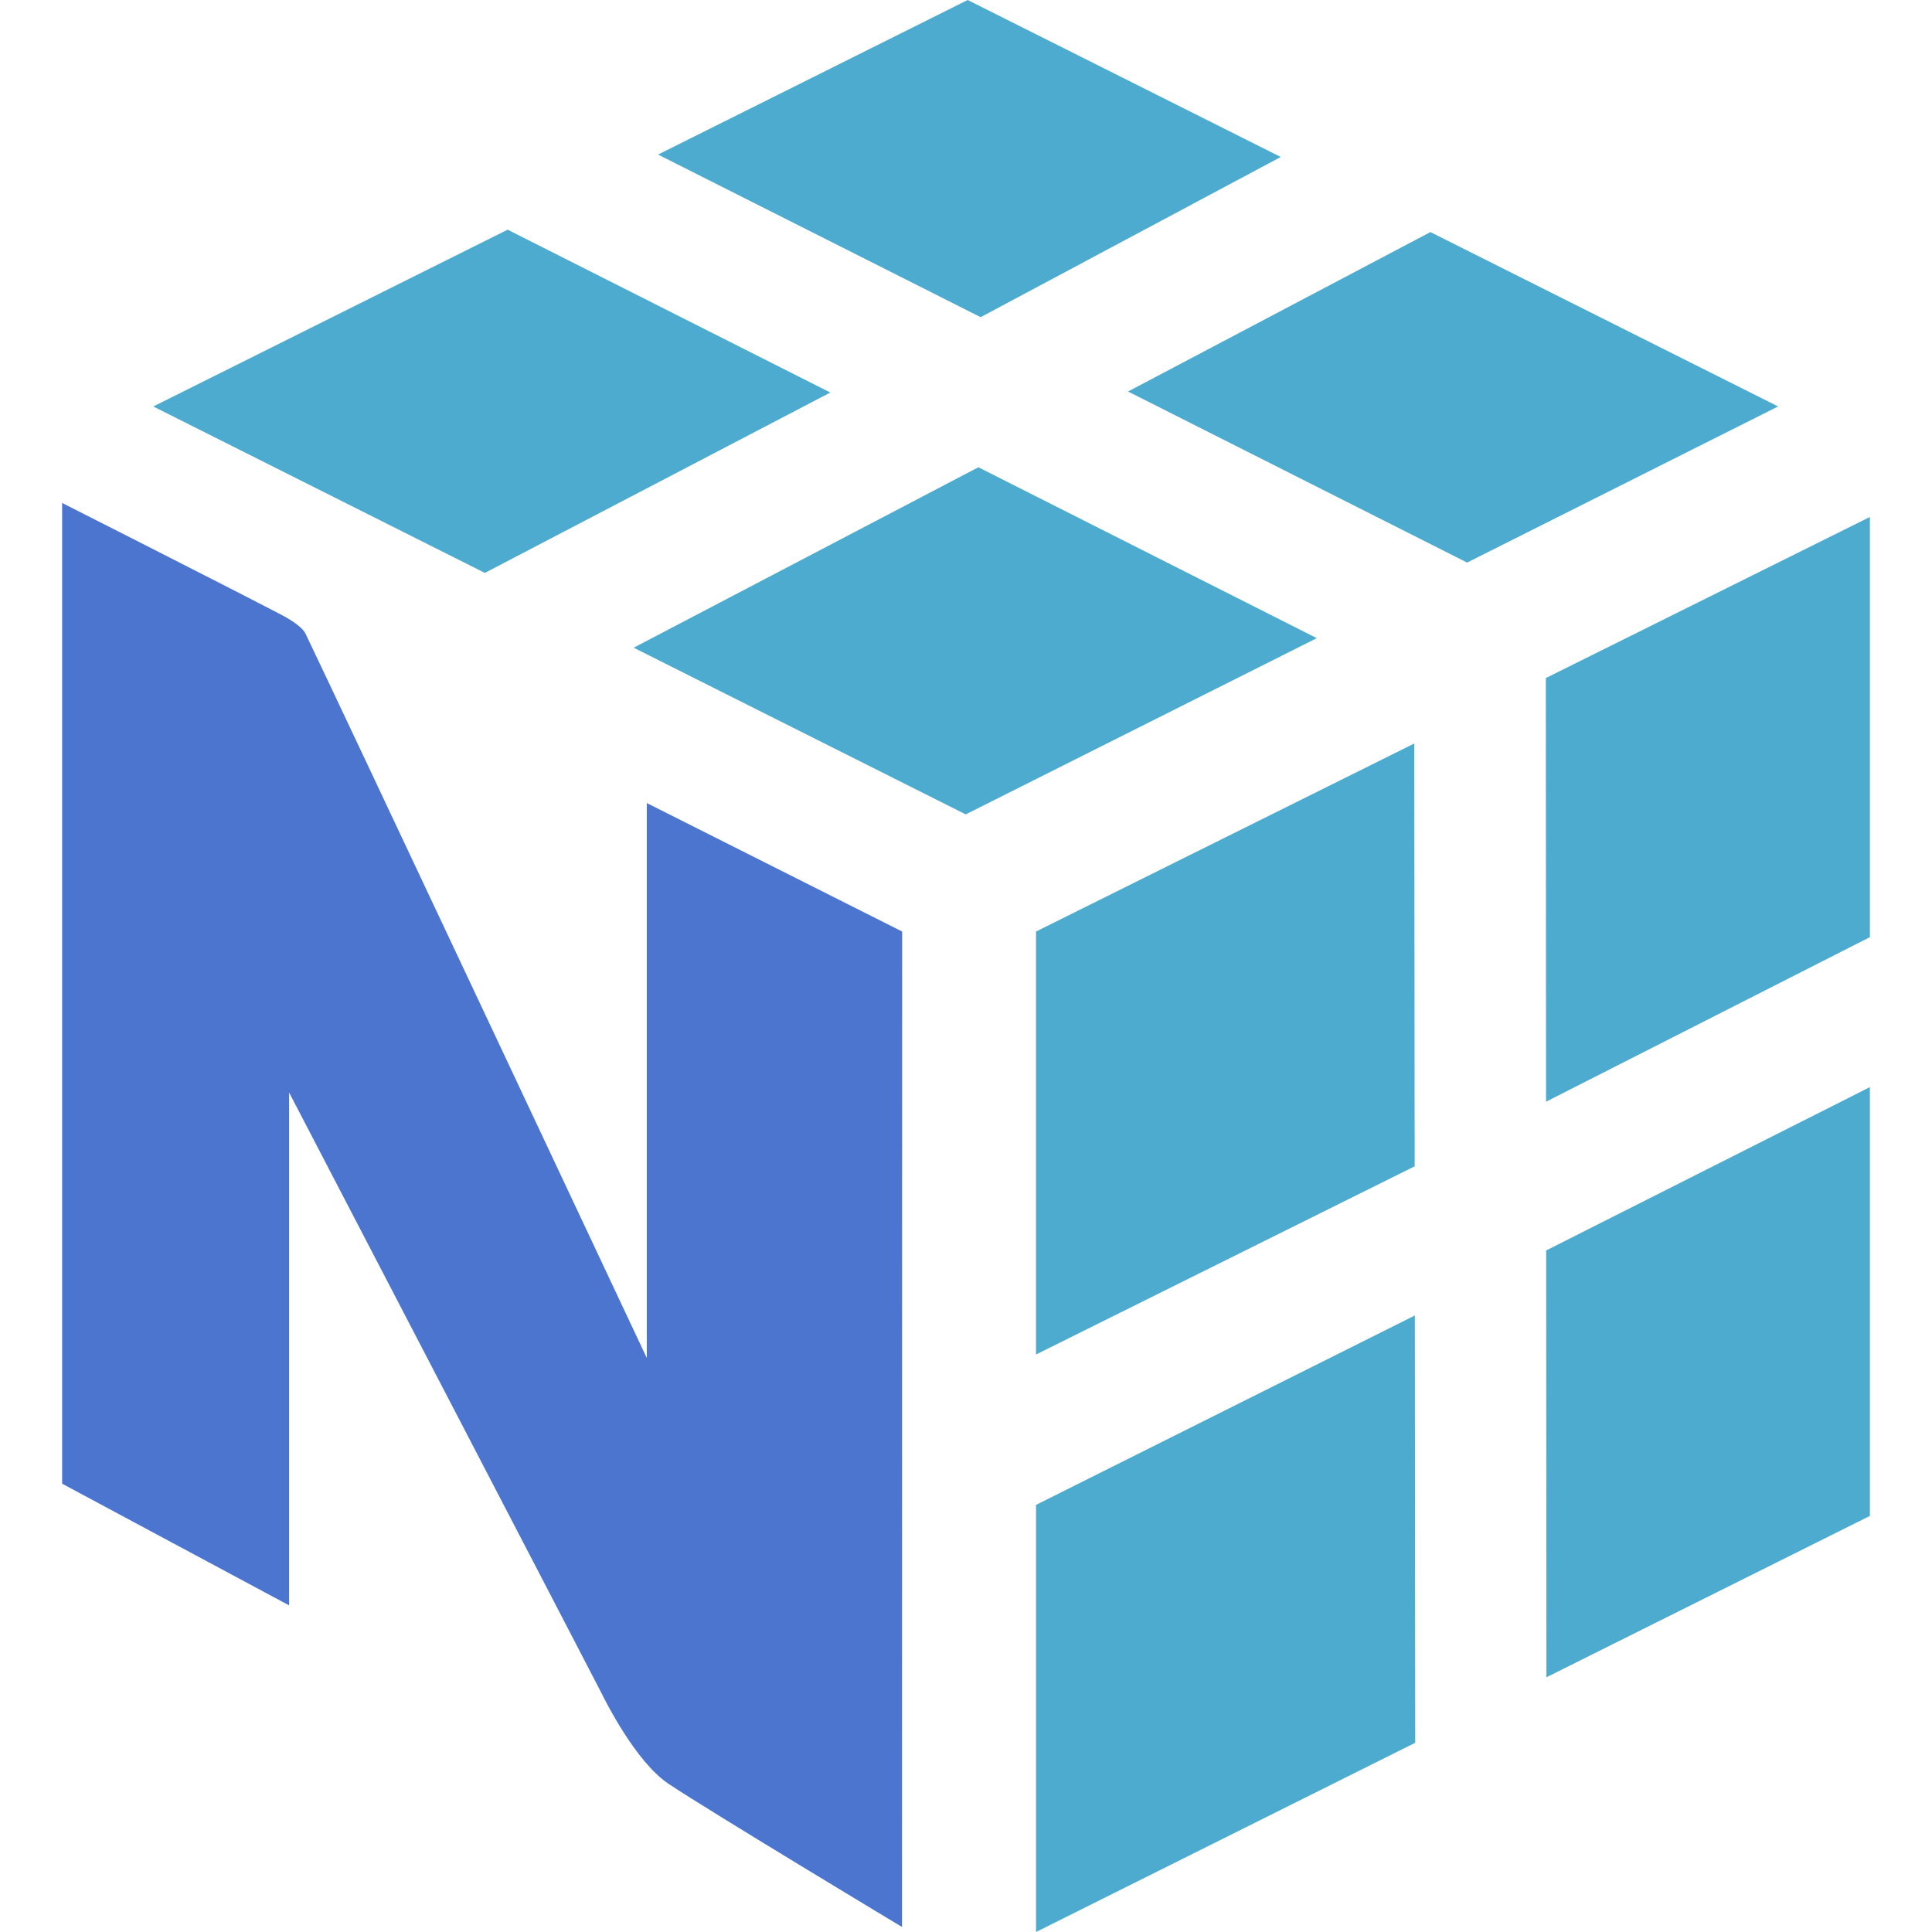
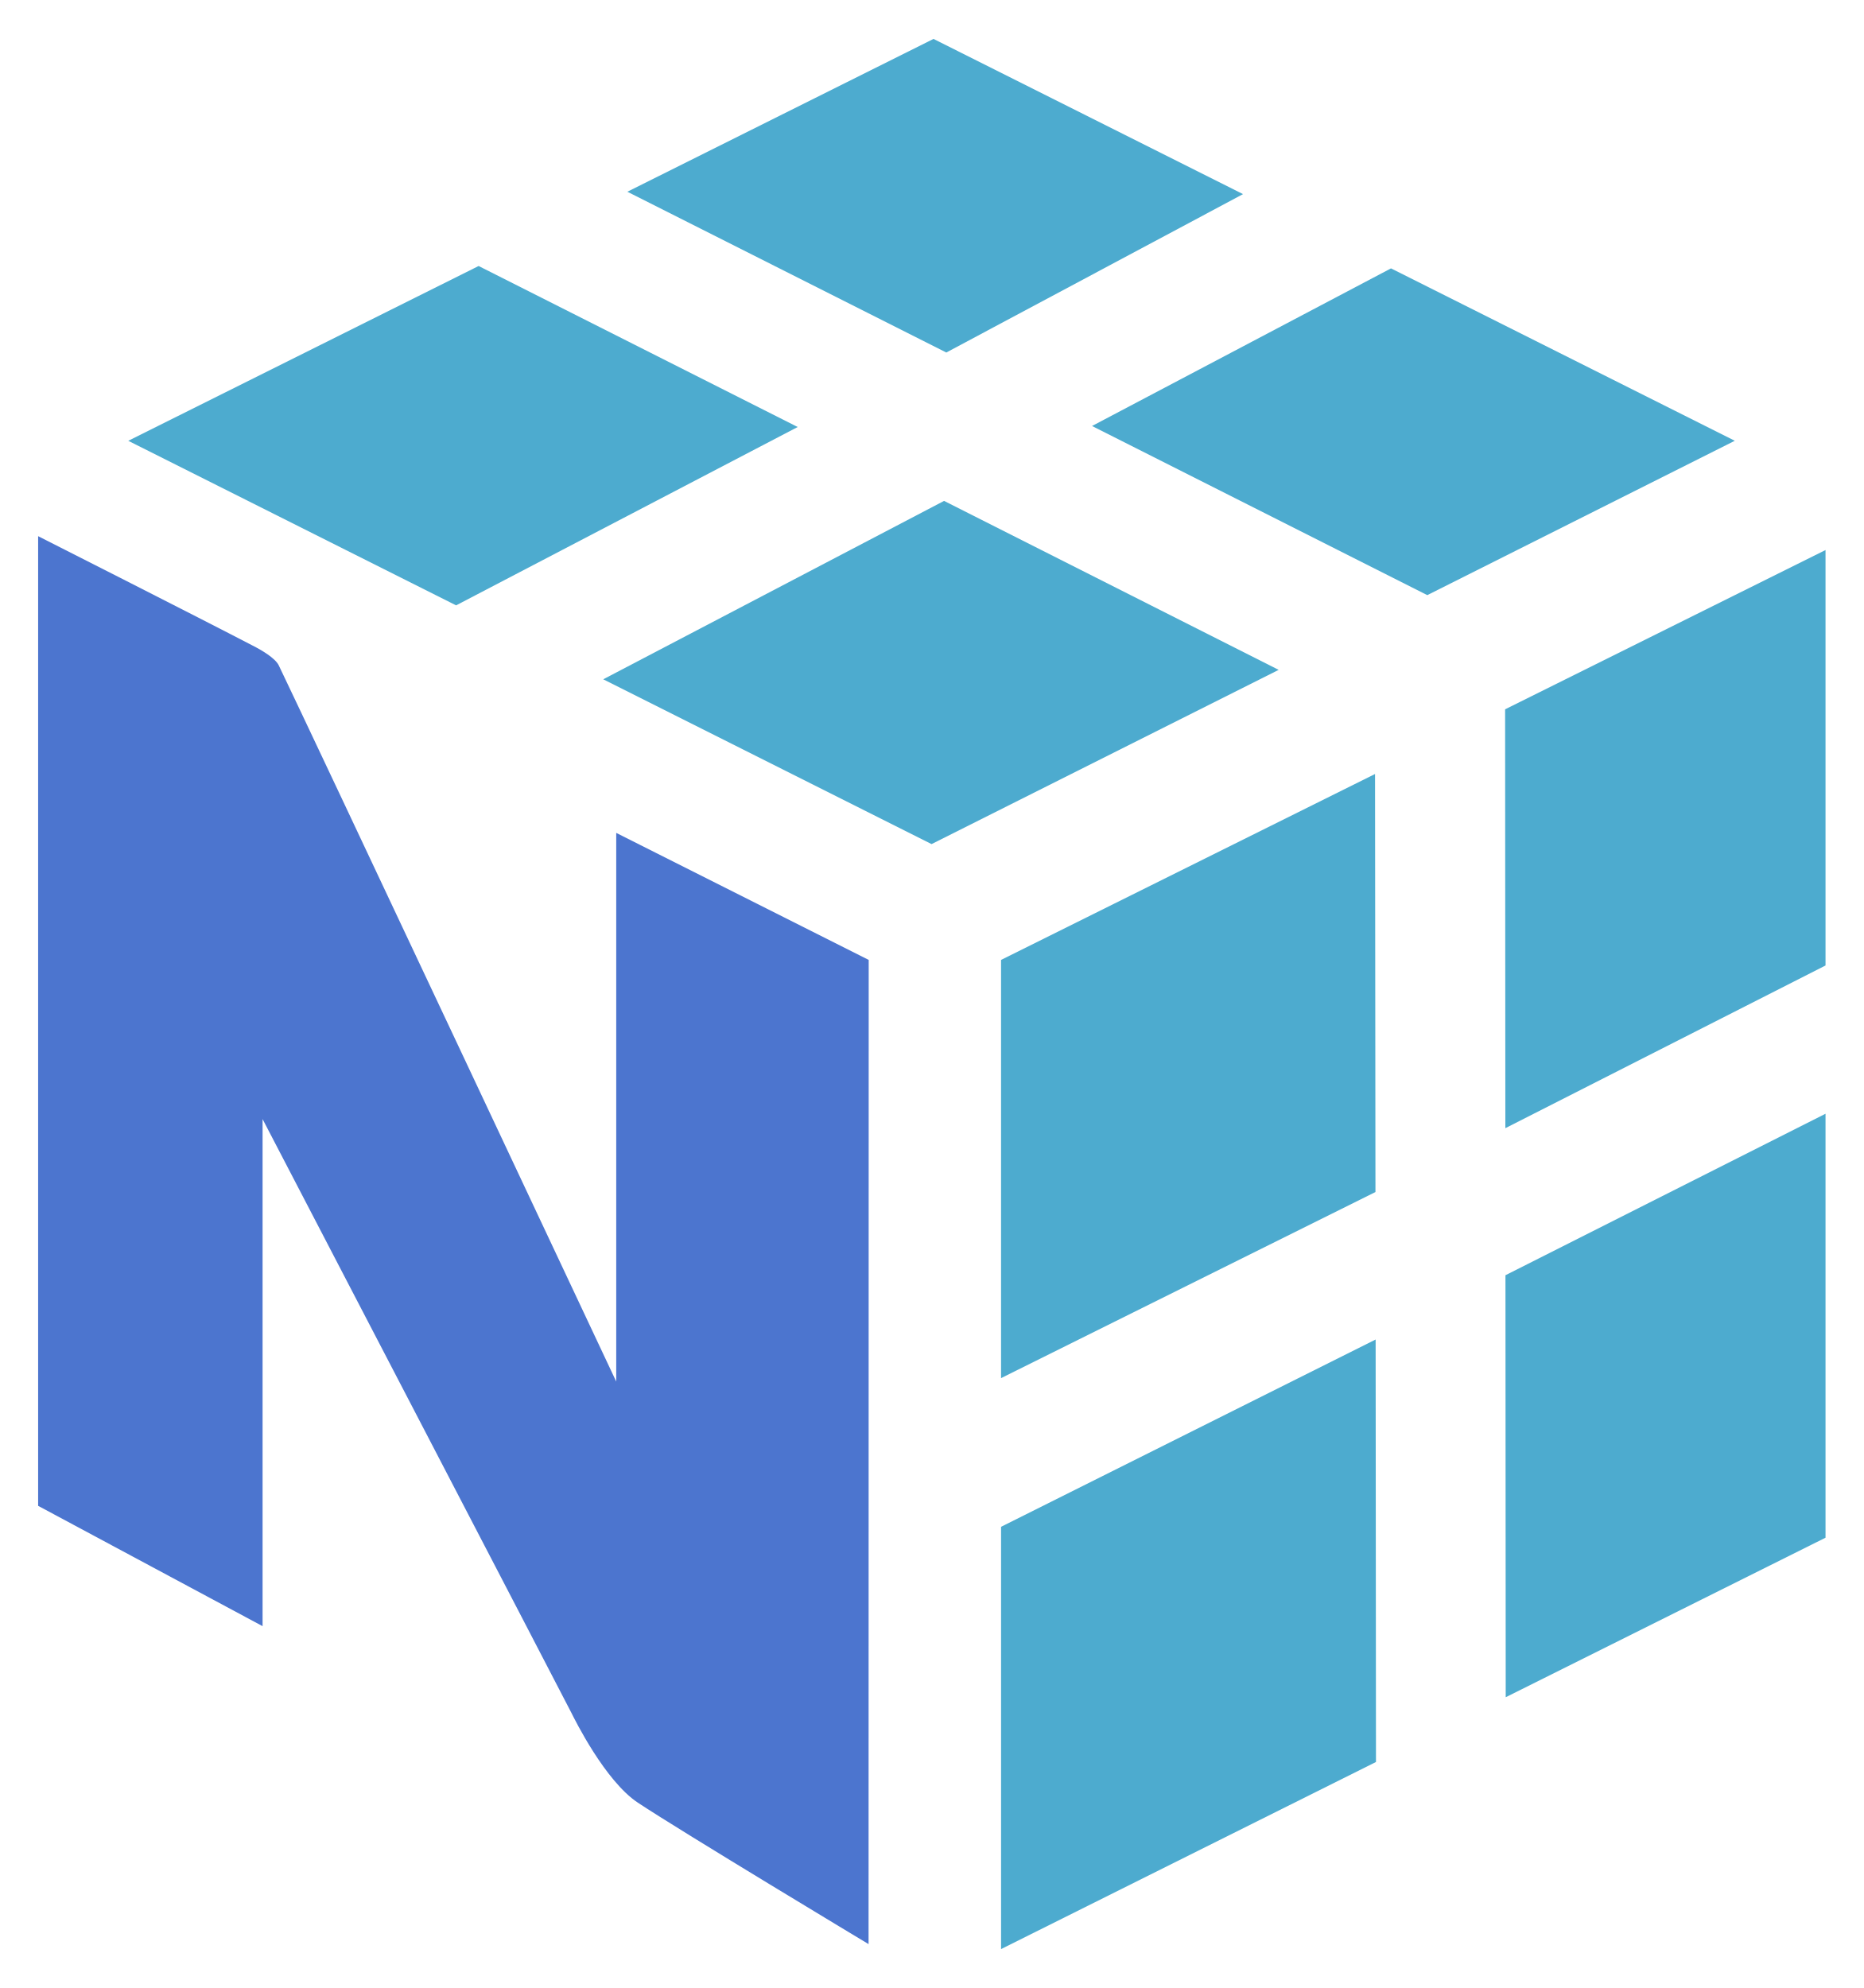
- <svg xmlns="http://www.w3.org/2000/svg" viewBox="0 0 128 128">
+ <svg xmlns="http://www.w3.org/2000/svg" viewBox="1.56 -2.56 124.89 133.12" width="60.0" height="64">
  <path fill="#4DABCF" d="m55.012 26.006-21.38-10.789L10.154 26.93l21.969 11.027Zm9.808 4.951L87.241 42.28 63.982 53.955l-22-11.043Zm29.948-15.581 23.037 11.552L97.2 37.272 74.735 25.938ZM84.853 10.4 64.113 0 43.598 10.24 64.97 21.014ZM68.64 99.702V128l25.122-12.537-.023-28.31ZM93.727 77.27l-.028-28.012-25.06 12.458V89.74Zm30.158-5.246v28.41l-21.43 10.69-.017-28.279zm0-9.935V34.25l-21.47 10.673.016 28.068z" />
  <path fill="#4c75cf" d="m59.77 61.716-16.918-8.512V89.97s-20.7-44.033-22.612-47.99c-.246-.513-1.263-1.07-1.522-1.209-3.731-1.947-14.603-7.45-14.603-7.45v64.977l15.04 8.063V72.382s20.478 39.346 20.689 39.78c.214.429 2.257 4.57 4.459 6.028 2.92 1.939 15.458 9.477 15.458 9.477z" />
</svg>
